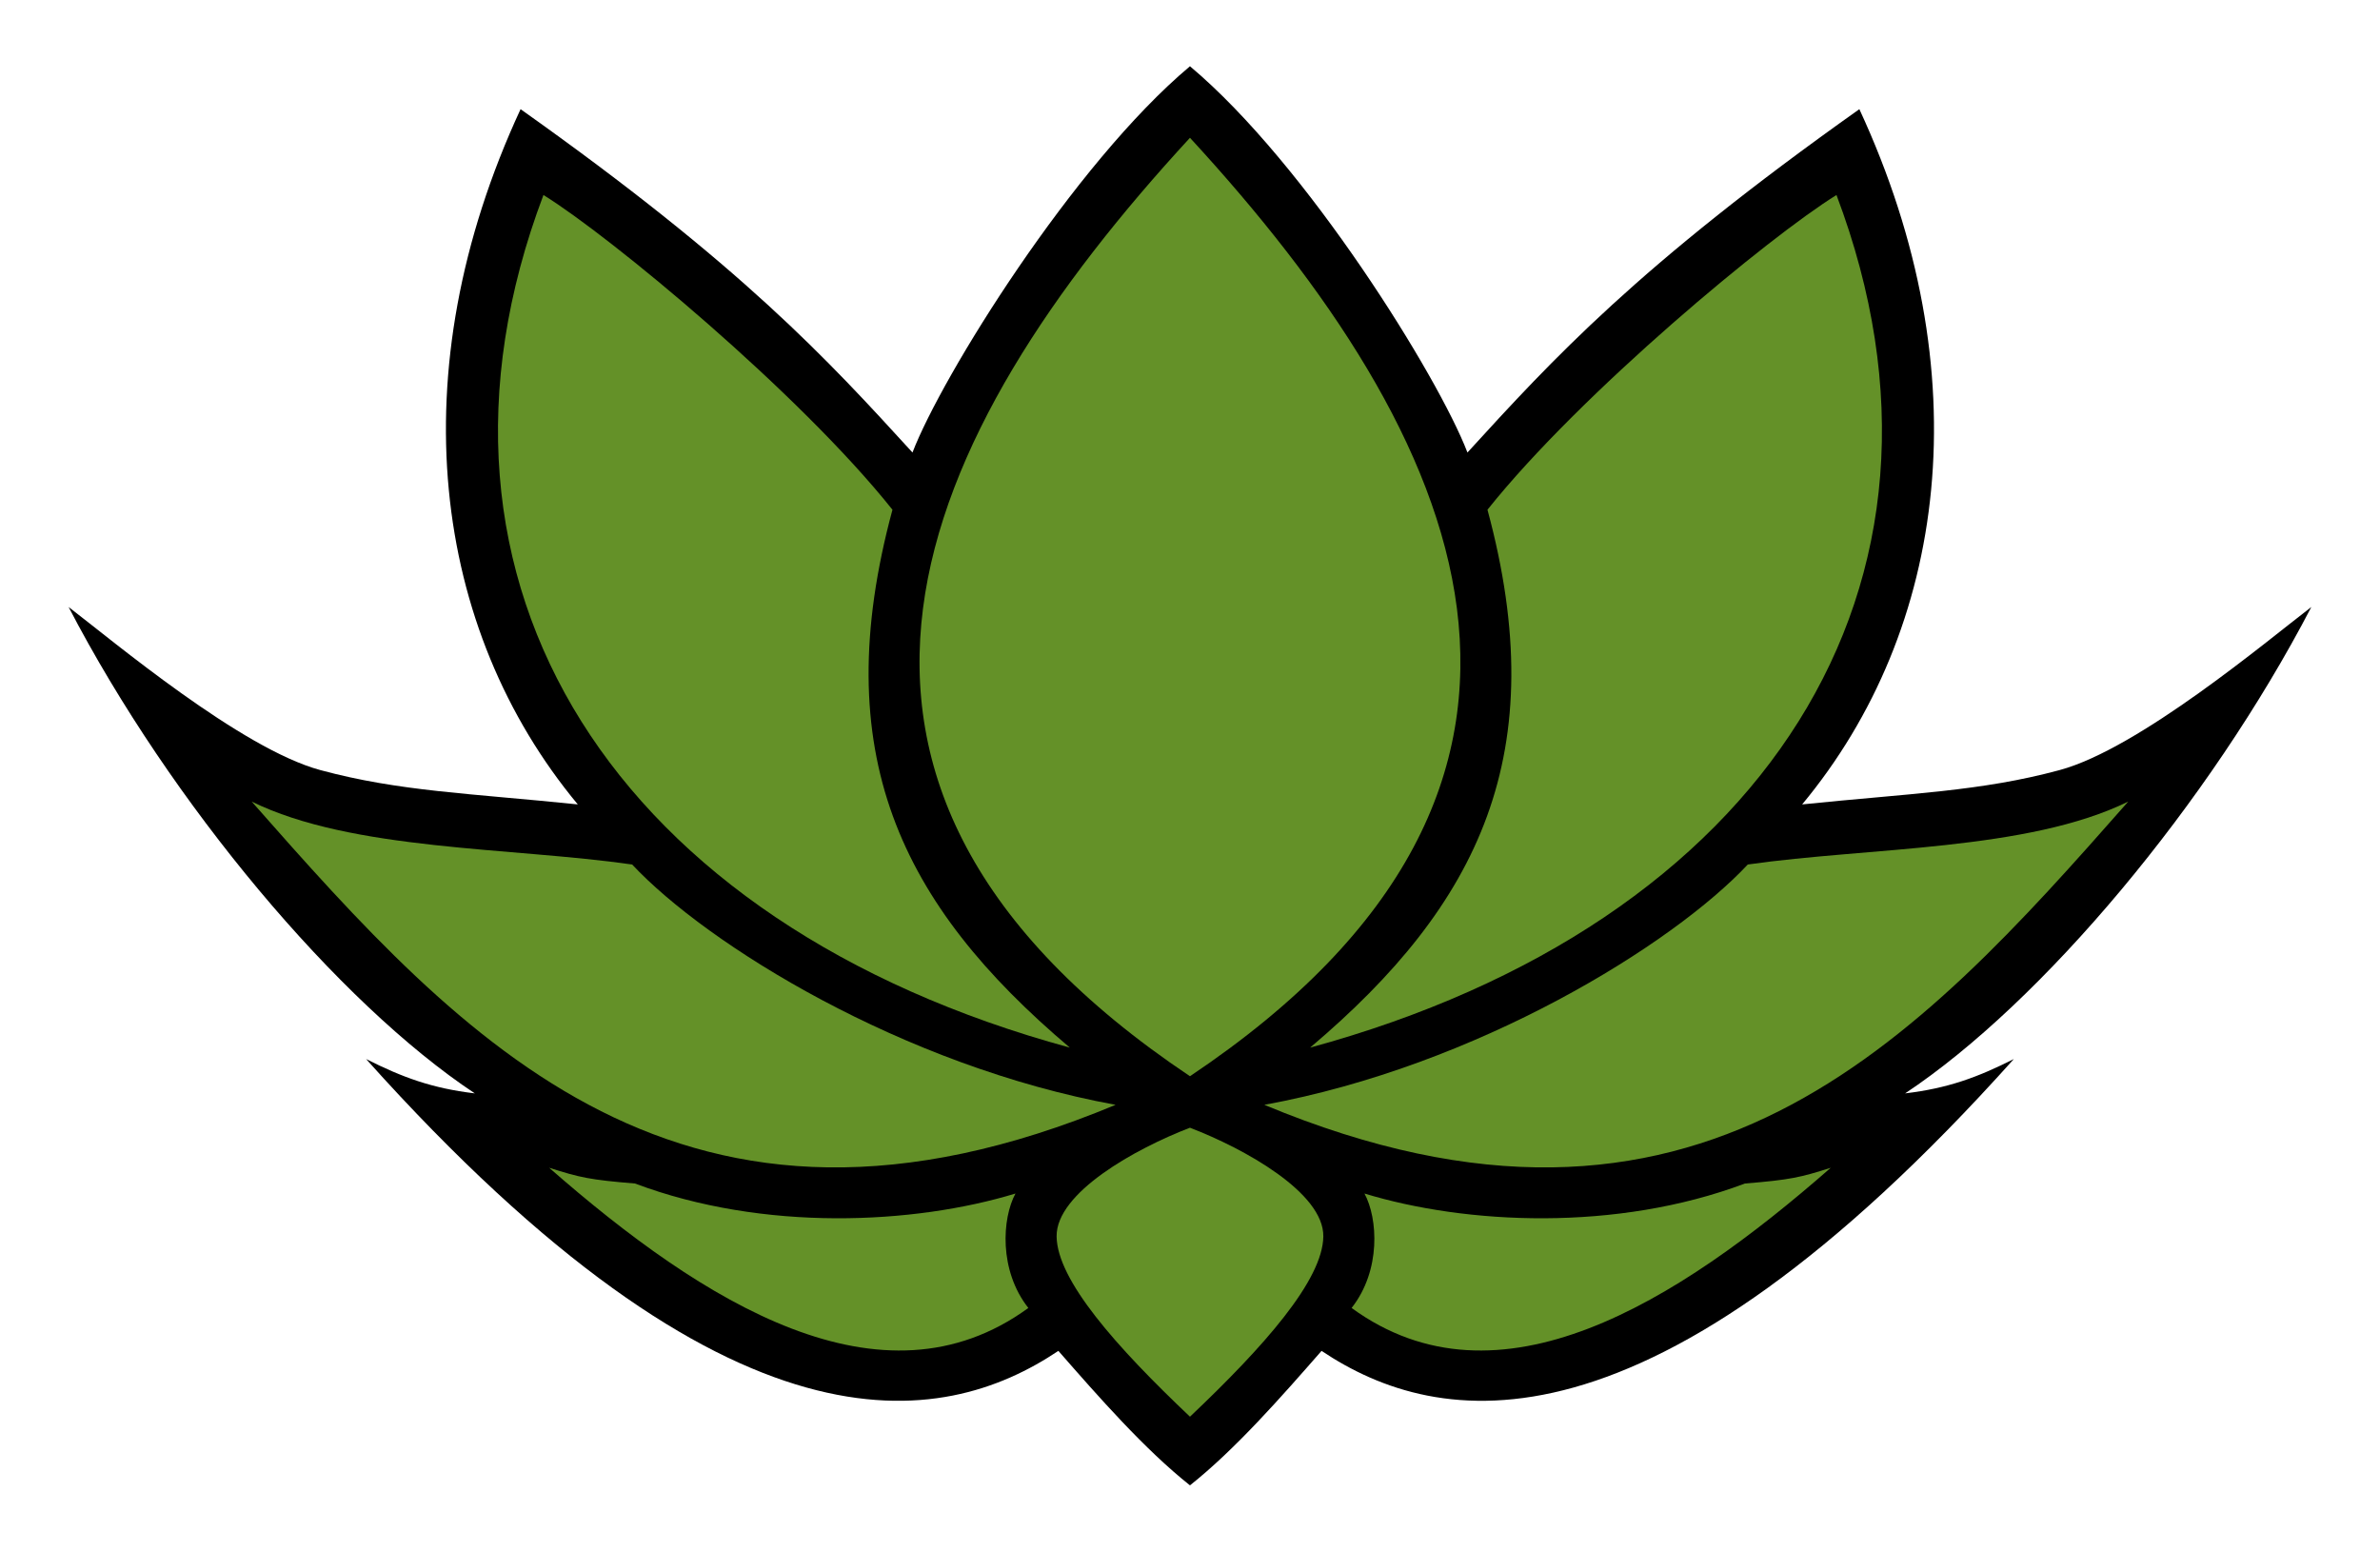
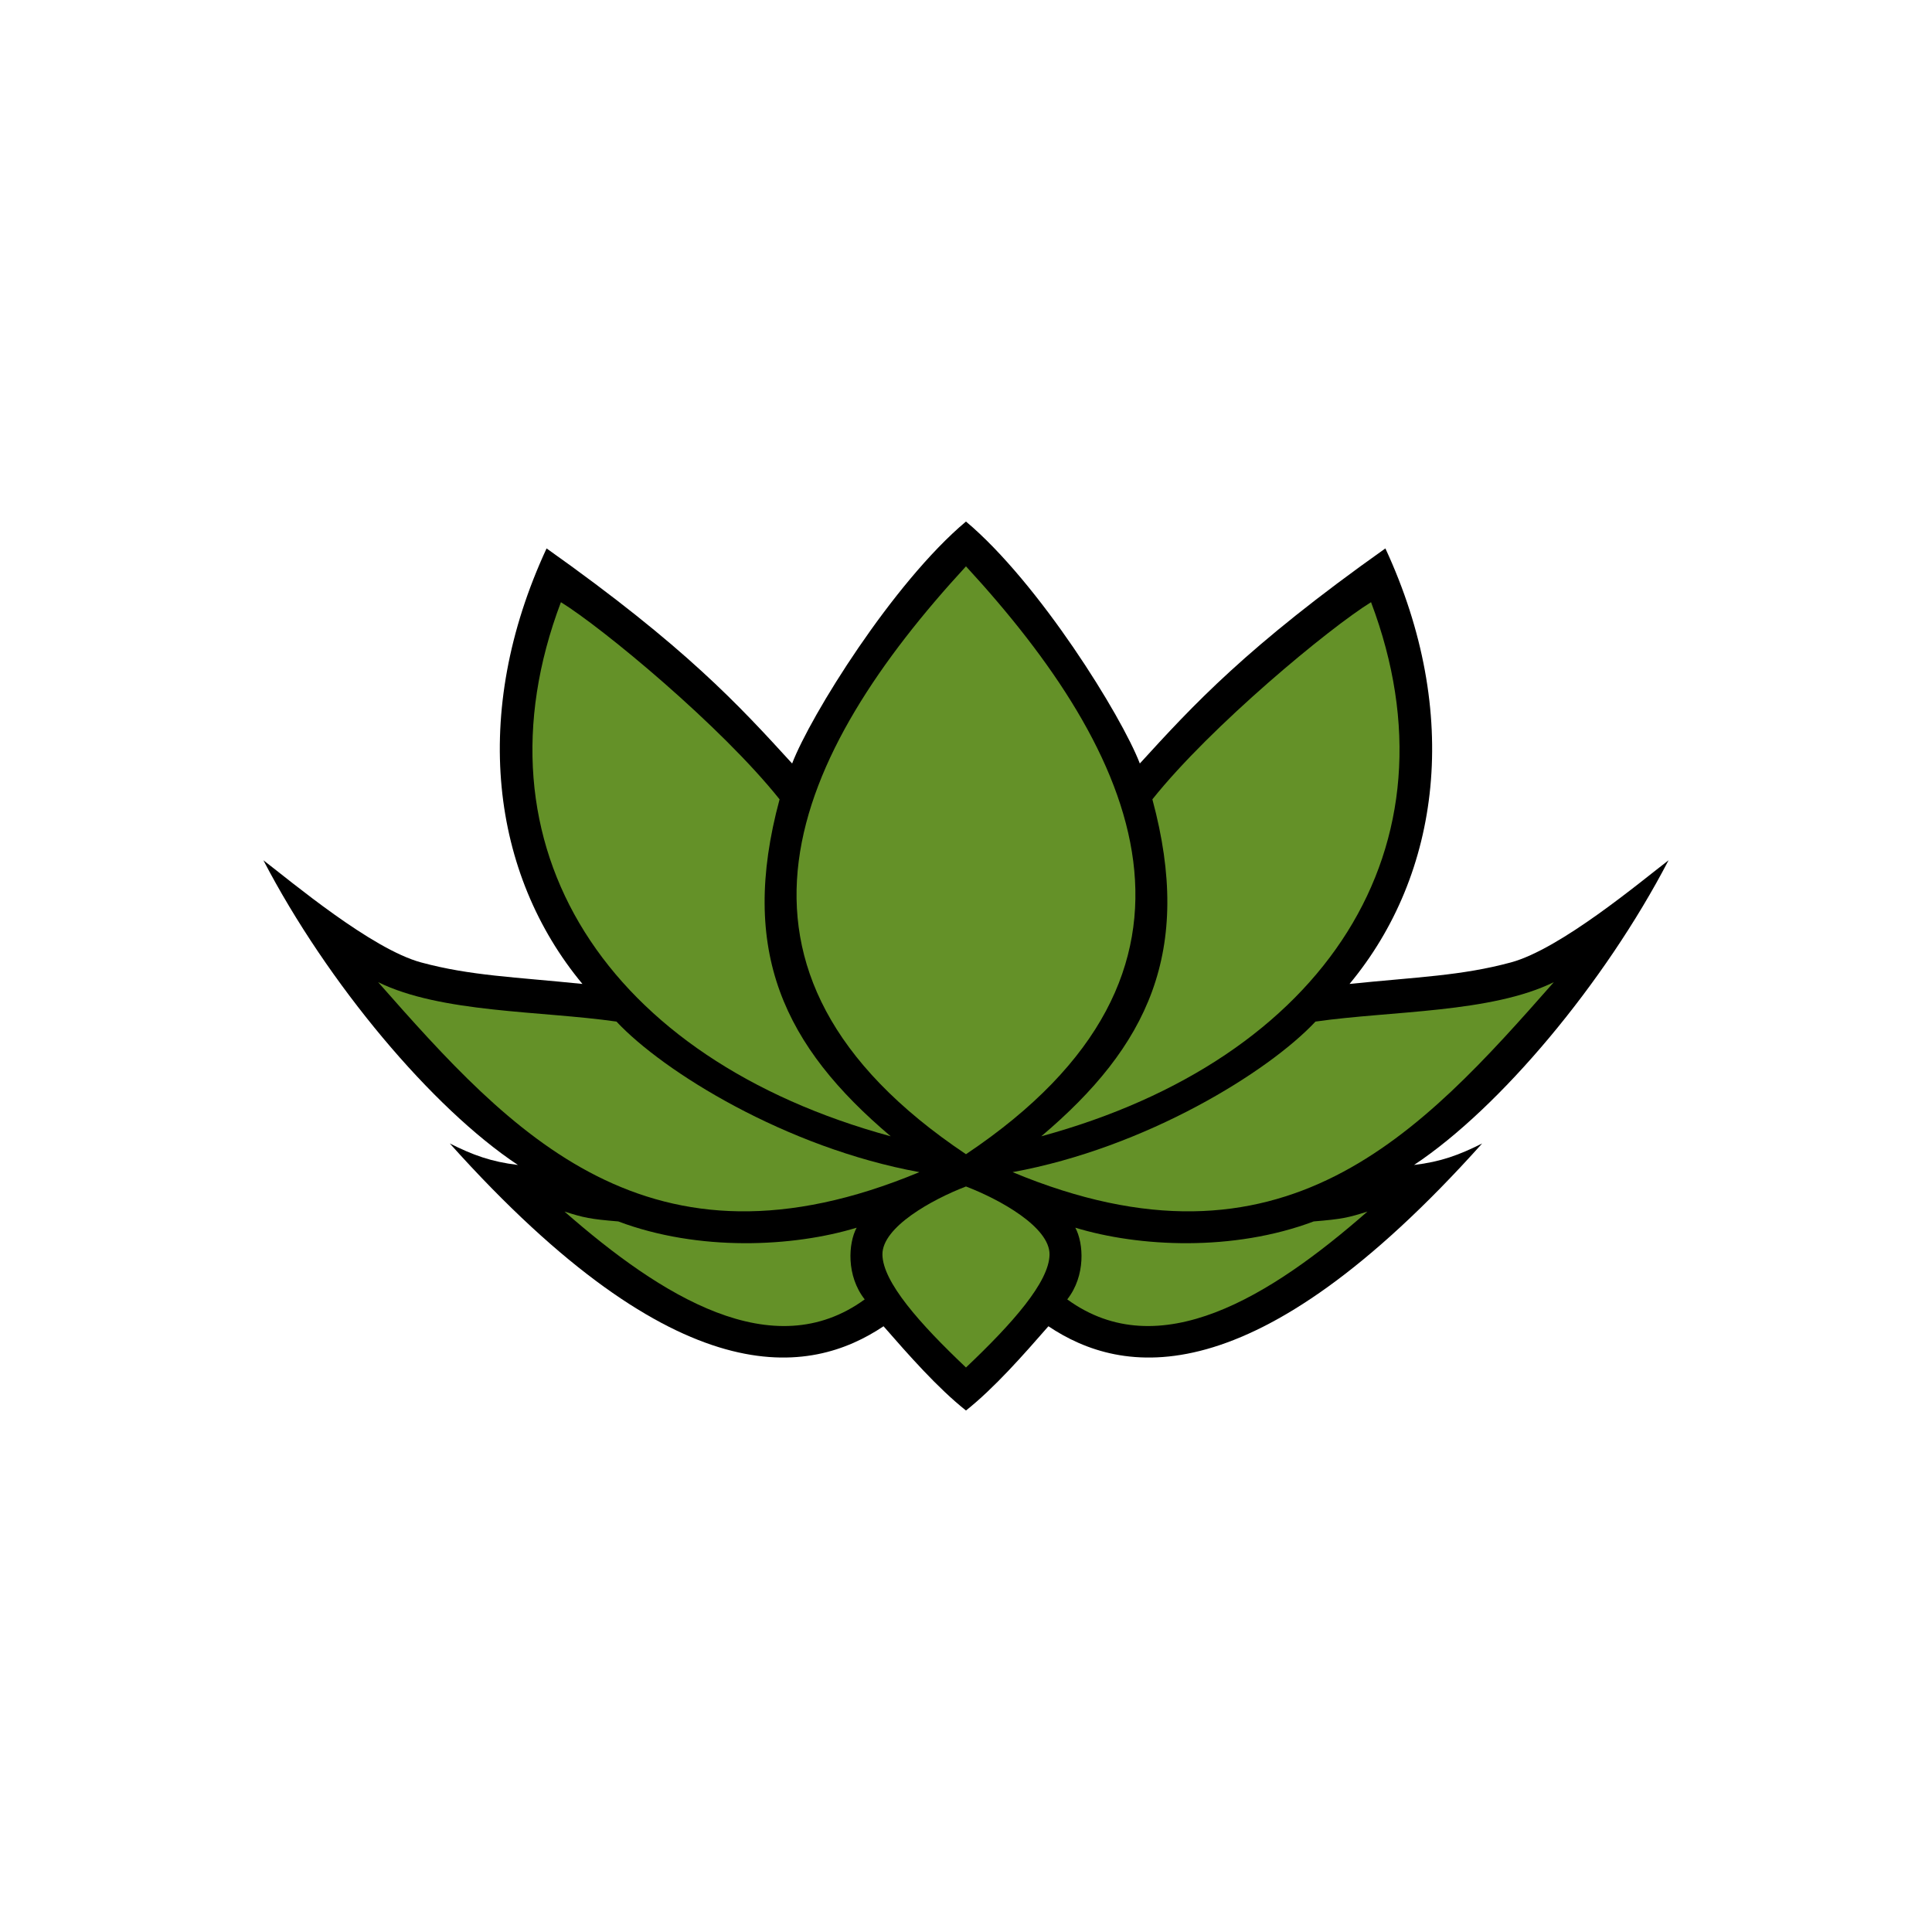
- <svg xmlns="http://www.w3.org/2000/svg" version="1.1" id="Ebene_1" x="0px" y="0px" width="359" height="234" viewBox="126.66 304.28 358.69 234.27" xml:space="preserve">
+ <svg xmlns="http://www.w3.org/2000/svg" version="1.1" id="Ebene_1" x="0px" y="0px" width="466" height="466" viewBox="73.17 188.58 465.67 465.67" xml:space="preserve">
  <path d="M347.903,372.604c12.823-14.035,25.646-28.069,59.185-51.84c18.452,39.78,13.326,78.526-8.64,104.975  c16.426-1.691,26.902-1.95,38.88-5.183c11.978-3.233,31.348-19.526,38.016-24.625c-15.466,29.712-40.699,59.739-61.344,73.44  c6.447-0.769,10.898-2.407,16.416-5.184c-55.316,61.72-86.989,55.81-104.544,44.063c-6.082,6.953-13.035,14.878-19.872,20.305  c-6.837-5.427-13.79-13.352-19.872-20.305c-17.555,11.746-49.228,17.656-104.544-44.063c5.517,2.776,9.969,4.415,16.416,5.184  c-20.645-13.701-45.878-43.728-61.344-73.44c6.669,5.098,26.039,21.391,38.016,24.625c11.978,3.232,22.454,3.491,38.88,5.183  c-21.966-26.449-27.092-65.195-8.64-104.975c33.539,23.771,46.361,37.805,59.184,51.84c4.41-11.491,24.3-43.551,41.904-58.32  C323.604,329.053,343.494,361.113,347.903,372.604z" />
  <path fill="#649128" d="M306,325.084c41.331,44.872,66.176,97.404,0,141.696C239.825,422.488,264.668,369.956,306,325.084z" />
  <path fill="#649128" d="M306,518.188c11.174-10.583,20.056-20.611,20.139-27.215c0.084-6.602-11.928-13.271-20.139-16.417  c-8.21,3.146-20.222,9.815-20.139,16.417C285.945,497.577,294.826,507.605,306,518.188z" />
  <path fill="#649128" d="M208.368,333.724c10.074,6.229,38.609,29.844,52.704,47.52c-9.924,36.729,1.164,59.554,26.784,81.216  C219.419,443.83,186.092,392.664,208.368,333.724z" />
  <path fill="#649128" d="M164.304,425.308c15.166,7.448,39.128,6.88,57.456,9.504c11.303,12.082,40.847,30.411,73.008,36.288  C229.43,498.311,196.368,461.697,164.304,425.308z" />
  <path fill="#649128" d="M222.192,482.98c19.444,7.315,42.146,6.175,57.456,1.512c-2.021,3.737-2.535,11.594,1.944,17.28  c-22.129,16.114-49.053-0.754-72.36-21.169C213.879,482.081,215.373,482.419,222.192,482.98z" />
  <path fill="#649128" d="M403.632,333.724c-10.074,6.229-38.609,29.844-52.704,47.52c9.925,36.729-1.163,59.554-26.784,81.216  C392.581,443.83,425.907,392.664,403.632,333.724z" />
  <path fill="#649128" d="M447.695,425.308c-15.165,7.448-39.127,6.88-57.455,9.504c-11.304,12.082-40.847,30.411-73.009,36.288  C382.57,498.311,415.632,461.697,447.695,425.308z" />
  <path fill="#649128" d="M389.808,482.98c-19.443,7.315-42.146,6.175-57.455,1.512c2.021,3.737,2.534,11.594-1.944,17.28  c22.129,16.114,49.053-0.754,72.36-21.169C398.121,482.081,396.627,482.419,389.808,482.98z" />
</svg>
